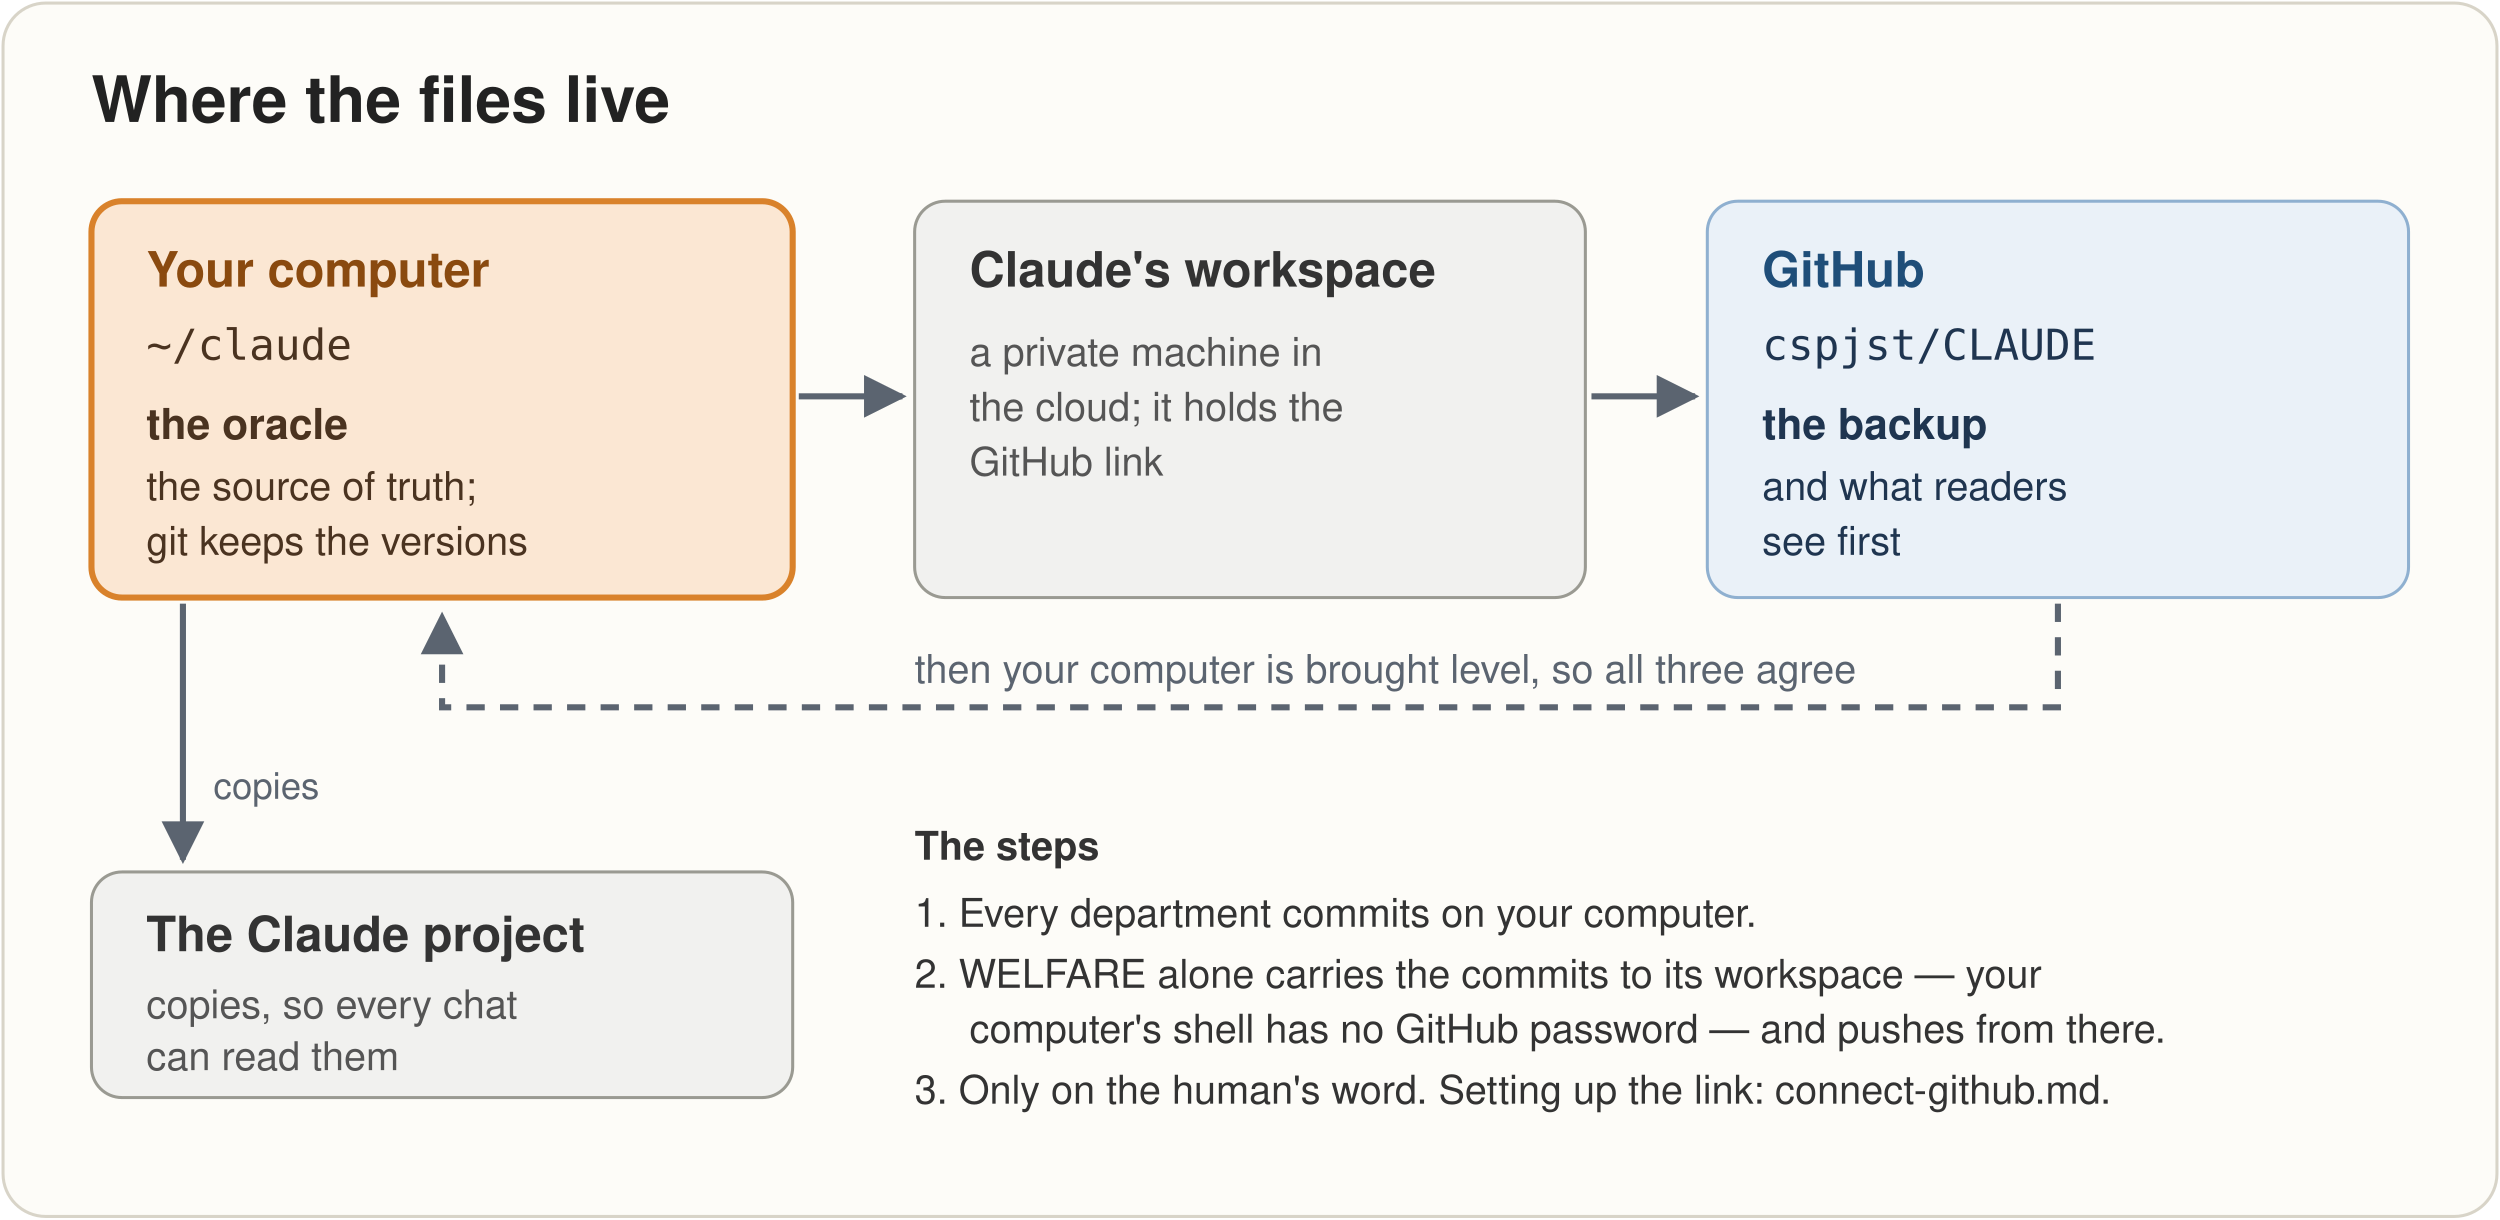
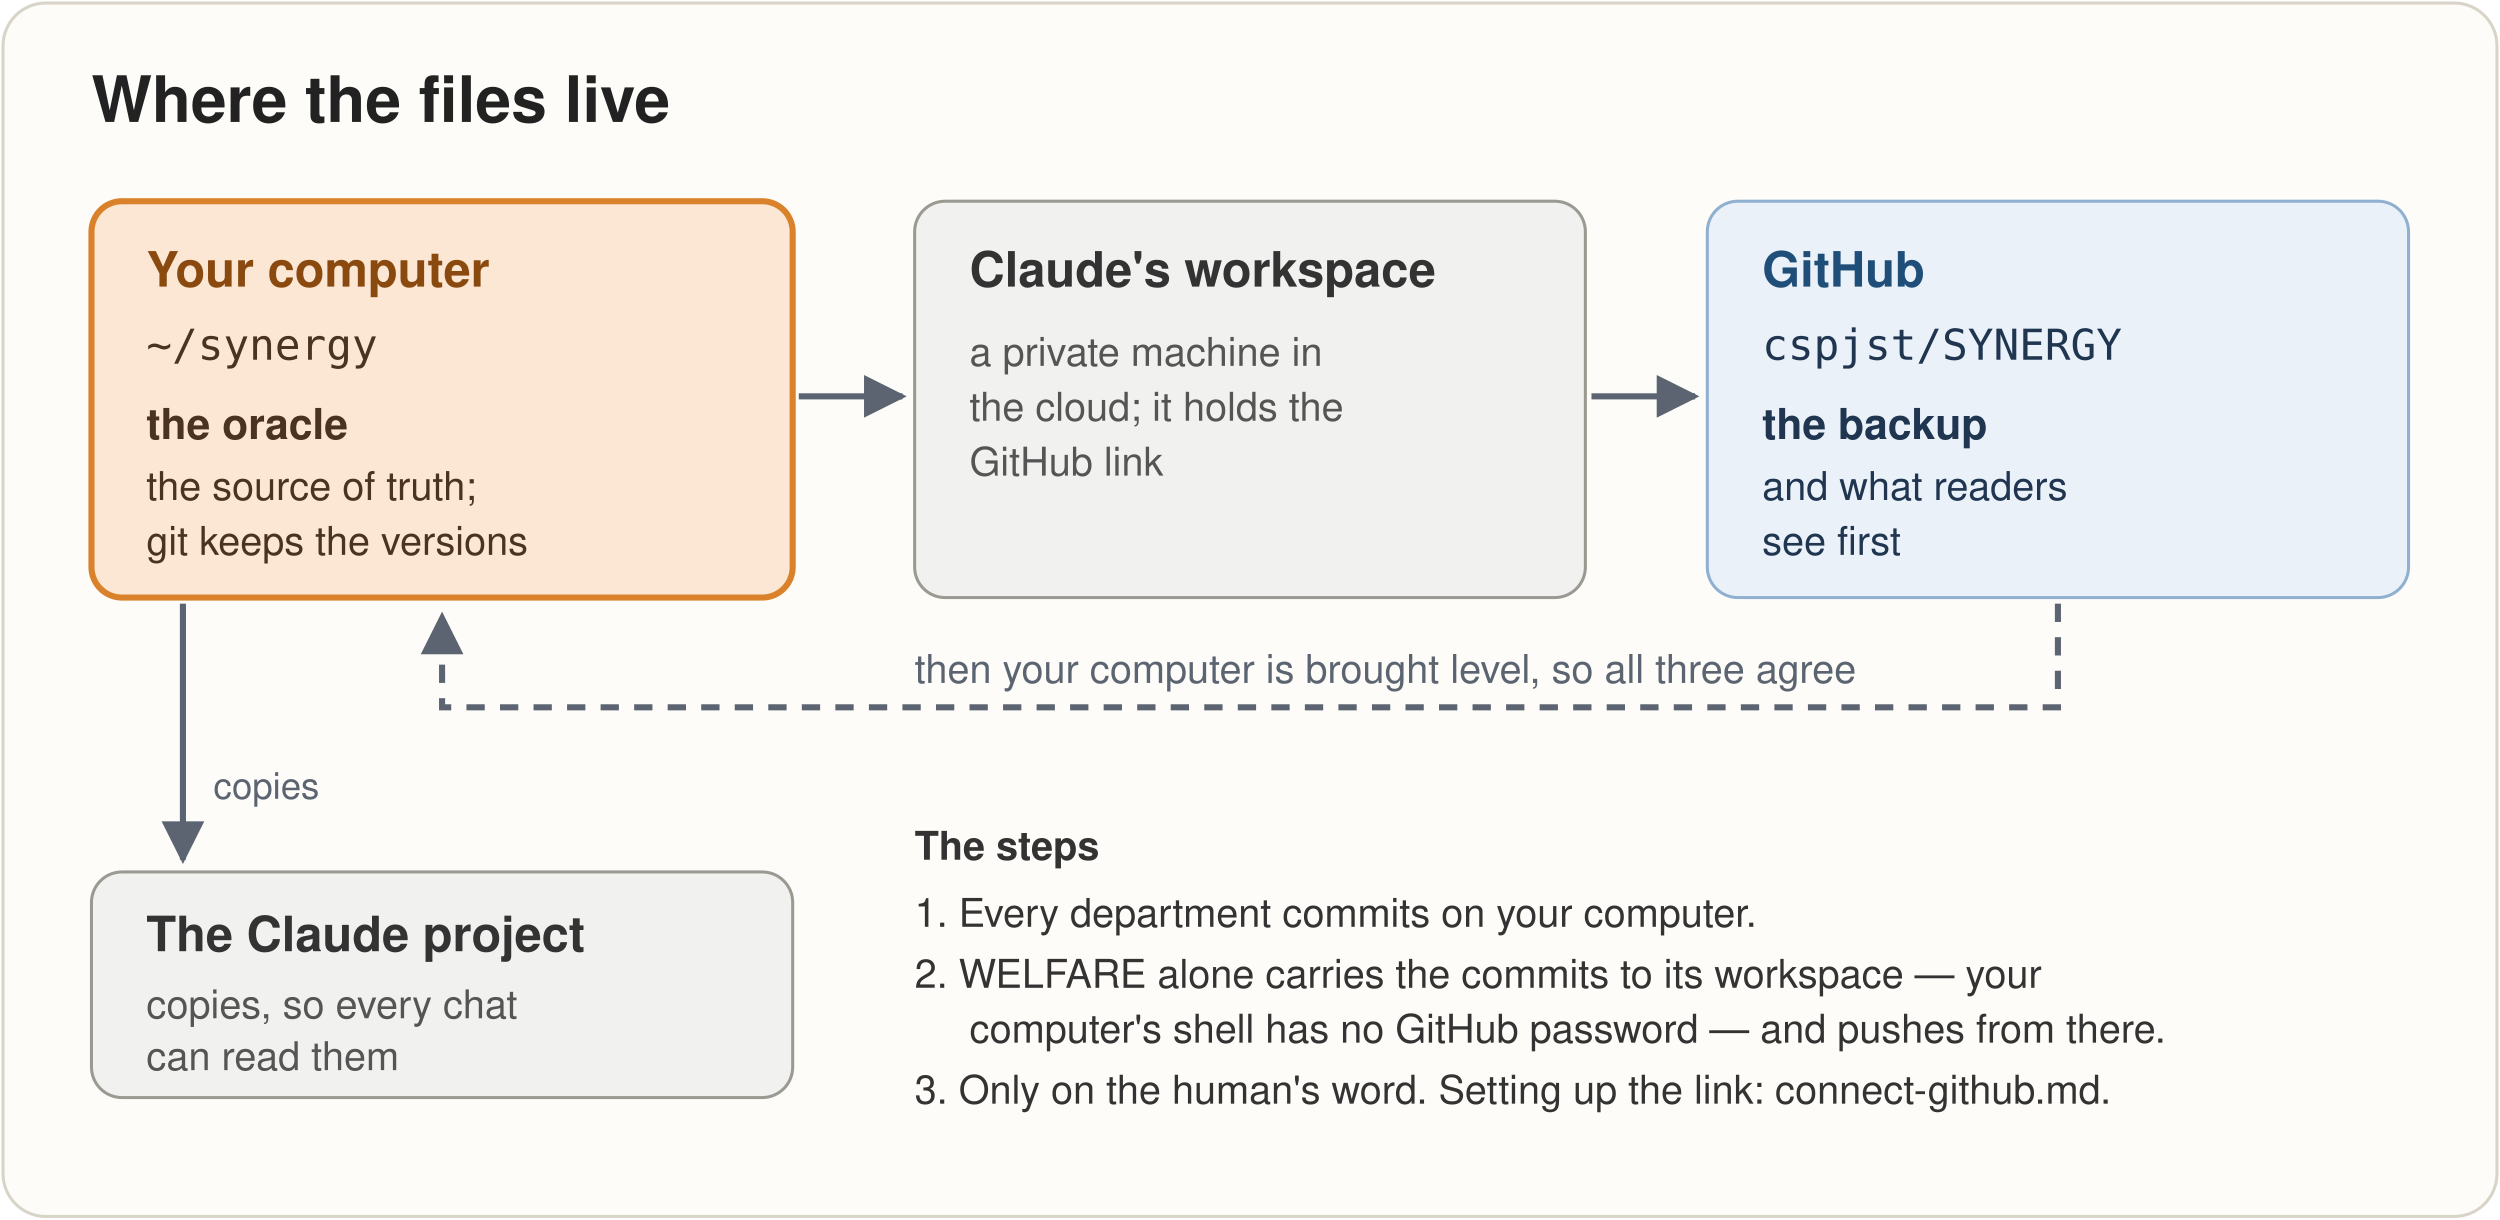
<svg xmlns="http://www.w3.org/2000/svg" viewBox="0 0 820 400" width="820" height="400" font-family="Helvetica, Arial, sans-serif">
  <defs>
    <marker id="a" viewBox="0 0 10 10" refX="9" refY="5" markerWidth="7" markerHeight="7" orient="auto-start-reverse">
      <path d="M0,0 L10,5 L0,10 z" fill="#5b6470" />
    </marker>
  </defs>
  <rect x="1" y="1" width="818" height="398" rx="14" fill="#fdfcf8" stroke="#d8d4c8" />
  <text x="30" y="40" font-size="21" font-weight="bold" fill="#222">Where the files live</text>
  <rect x="30" y="66" width="230" height="130" rx="10" fill="#fbe7d3" stroke="#d9822b" stroke-width="2" />
  <text x="48" y="94" font-size="16" font-weight="bold" fill="#8a4a0f">Your computer</text>
-   <text x="48" y="118" font-size="14" fill="#4a3320" font-family="Menlo, Consolas, monospace">~/claude</text>
+   <text x="48" y="118" font-size="14" fill="#4a3320" font-family="Menlo, Consolas, monospace">~/synergy</text>
  <text x="48" y="144" font-size="14" font-weight="bold" fill="#4a3320">the oracle</text>
  <text x="48" y="164" font-size="13" fill="#4a3320">the source of truth;</text>
  <text x="48" y="182" font-size="13" fill="#4a3320">git keeps the versions</text>
  <rect x="300" y="66" width="220" height="130" rx="10" fill="#f1f1ef" stroke="#9a9a92" />
  <text x="318" y="94" font-size="16" font-weight="bold" fill="#333">Claude's workspace</text>
  <text x="318" y="120" font-size="13" fill="#555">a private machine in</text>
  <text x="318" y="138" font-size="13" fill="#555">the cloud; it holds the</text>
  <text x="318" y="156" font-size="13" fill="#555">GitHub link</text>
  <rect x="560" y="66" width="230" height="130" rx="10" fill="#eaf1f8" stroke="#8fb0d0" />
  <text x="578" y="94" font-size="16" font-weight="bold" fill="#1f4e79">GitHub</text>
-   <text x="578" y="118" font-size="14" fill="#1f3550" font-family="Menlo, Consolas, monospace">cspjst/CLAUDE</text>
+   <text x="578" y="118" font-size="14" fill="#1f3550" font-family="Menlo, Consolas, monospace">cspjst/SYNERGY</text>
  <text x="578" y="144" font-size="14" font-weight="bold" fill="#1f3550">the backup</text>
  <text x="578" y="164" font-size="13" fill="#1f3550">and what readers</text>
  <text x="578" y="182" font-size="13" fill="#1f3550">see first</text>
  <g stroke="#5b6470" stroke-width="2" fill="none">
    <line x1="262" y1="130" x2="296" y2="130" marker-end="url(#a)" />
    <line x1="522" y1="130" x2="556" y2="130" marker-end="url(#a)" />
    <path d="M675,198 L675,232 L145,232 L145,202" stroke-dasharray="6 5" marker-end="url(#a)" />
    <line x1="60" y1="198" x2="60" y2="282" marker-end="url(#a)" />
  </g>
  <text x="70" y="262" font-size="12" fill="#5b6470">copies</text>
  <text x="300" y="224" font-size="13" fill="#5b6470">then your computer is brought level, so all three agree</text>
  <rect x="30" y="286" width="230" height="74" rx="10" fill="#f1f1ef" stroke="#9a9a92" />
  <text x="48" y="312" font-size="16" font-weight="bold" fill="#333">The Claude project</text>
  <text x="48" y="334" font-size="13" fill="#555">copies, so every chat</text>
  <text x="48" y="351" font-size="13" fill="#555">can read them</text>
  <g font-size="13" fill="#333">
    <text x="300" y="282" font-weight="bold">The steps</text>
    <text x="300" y="304">1. Every department commits on your computer.</text>
    <text x="300" y="324">2. WELFARE alone carries the commits to its workspace — your</text>
    <text x="318" y="342">computer's shell has no GitHub password — and pushes from there.</text>
    <text x="300" y="362">3. Only on the human's word. Setting up the link: connect-github.md.</text>
  </g>
</svg>
